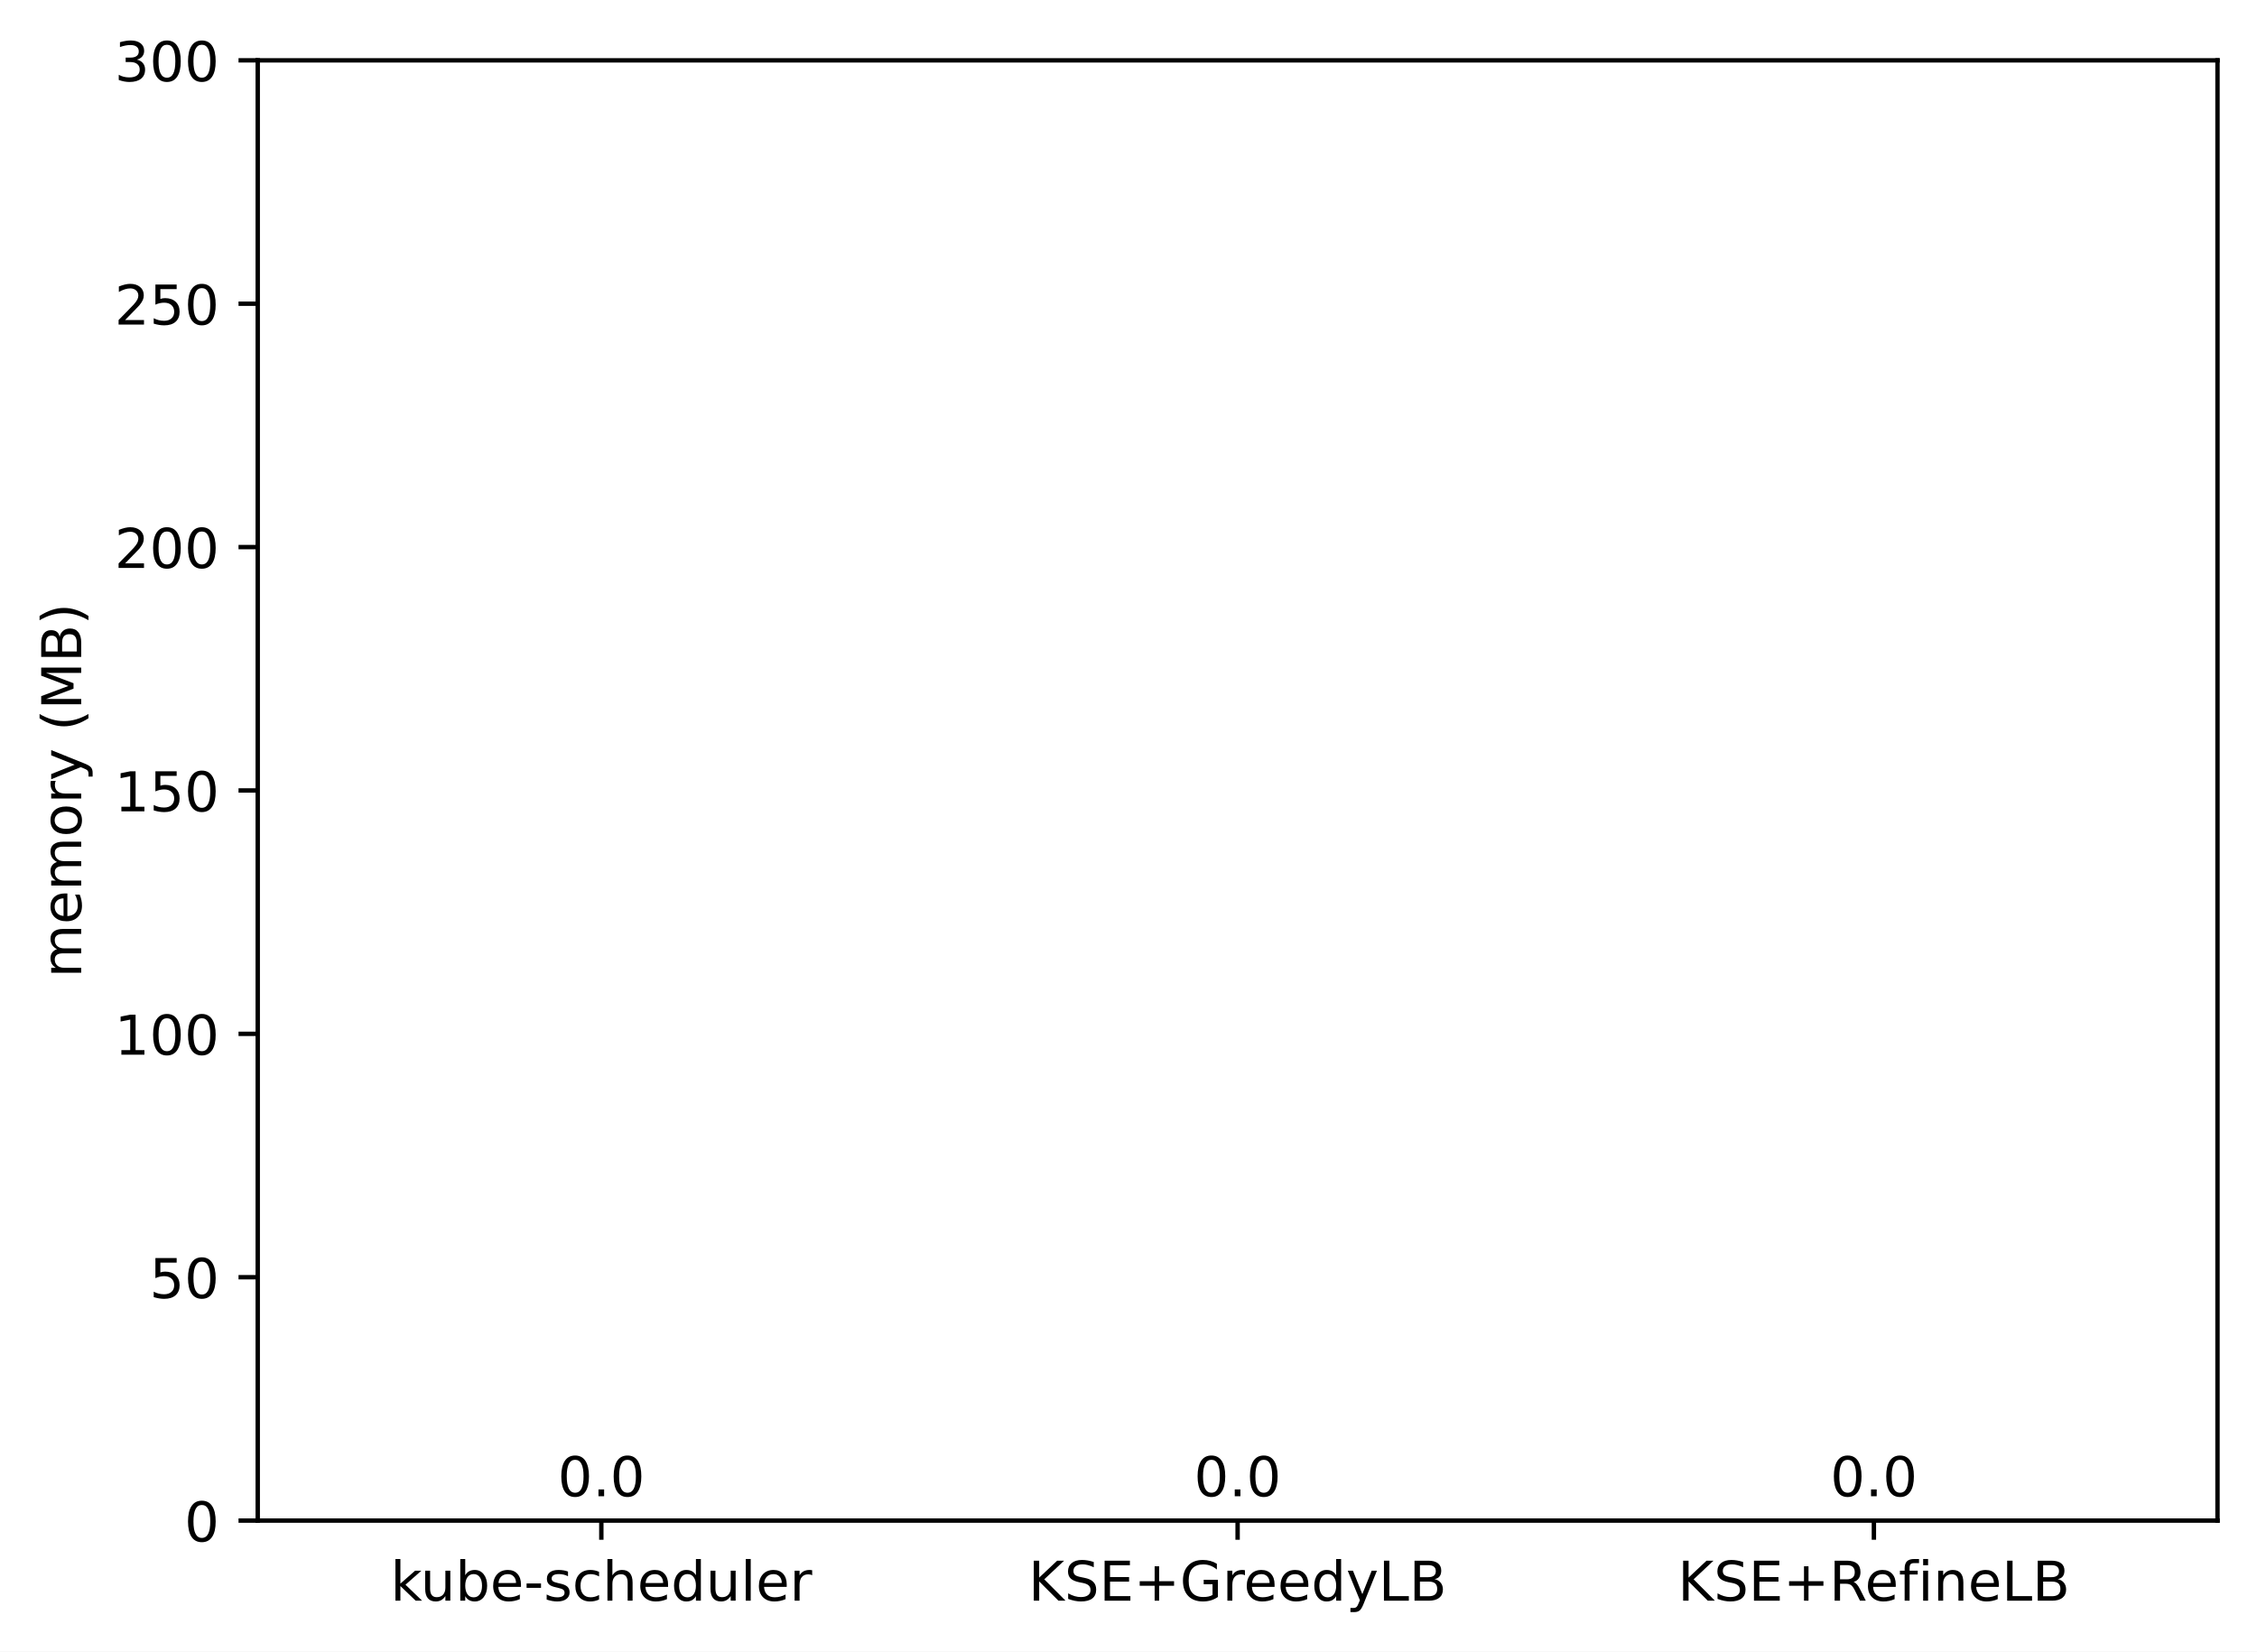
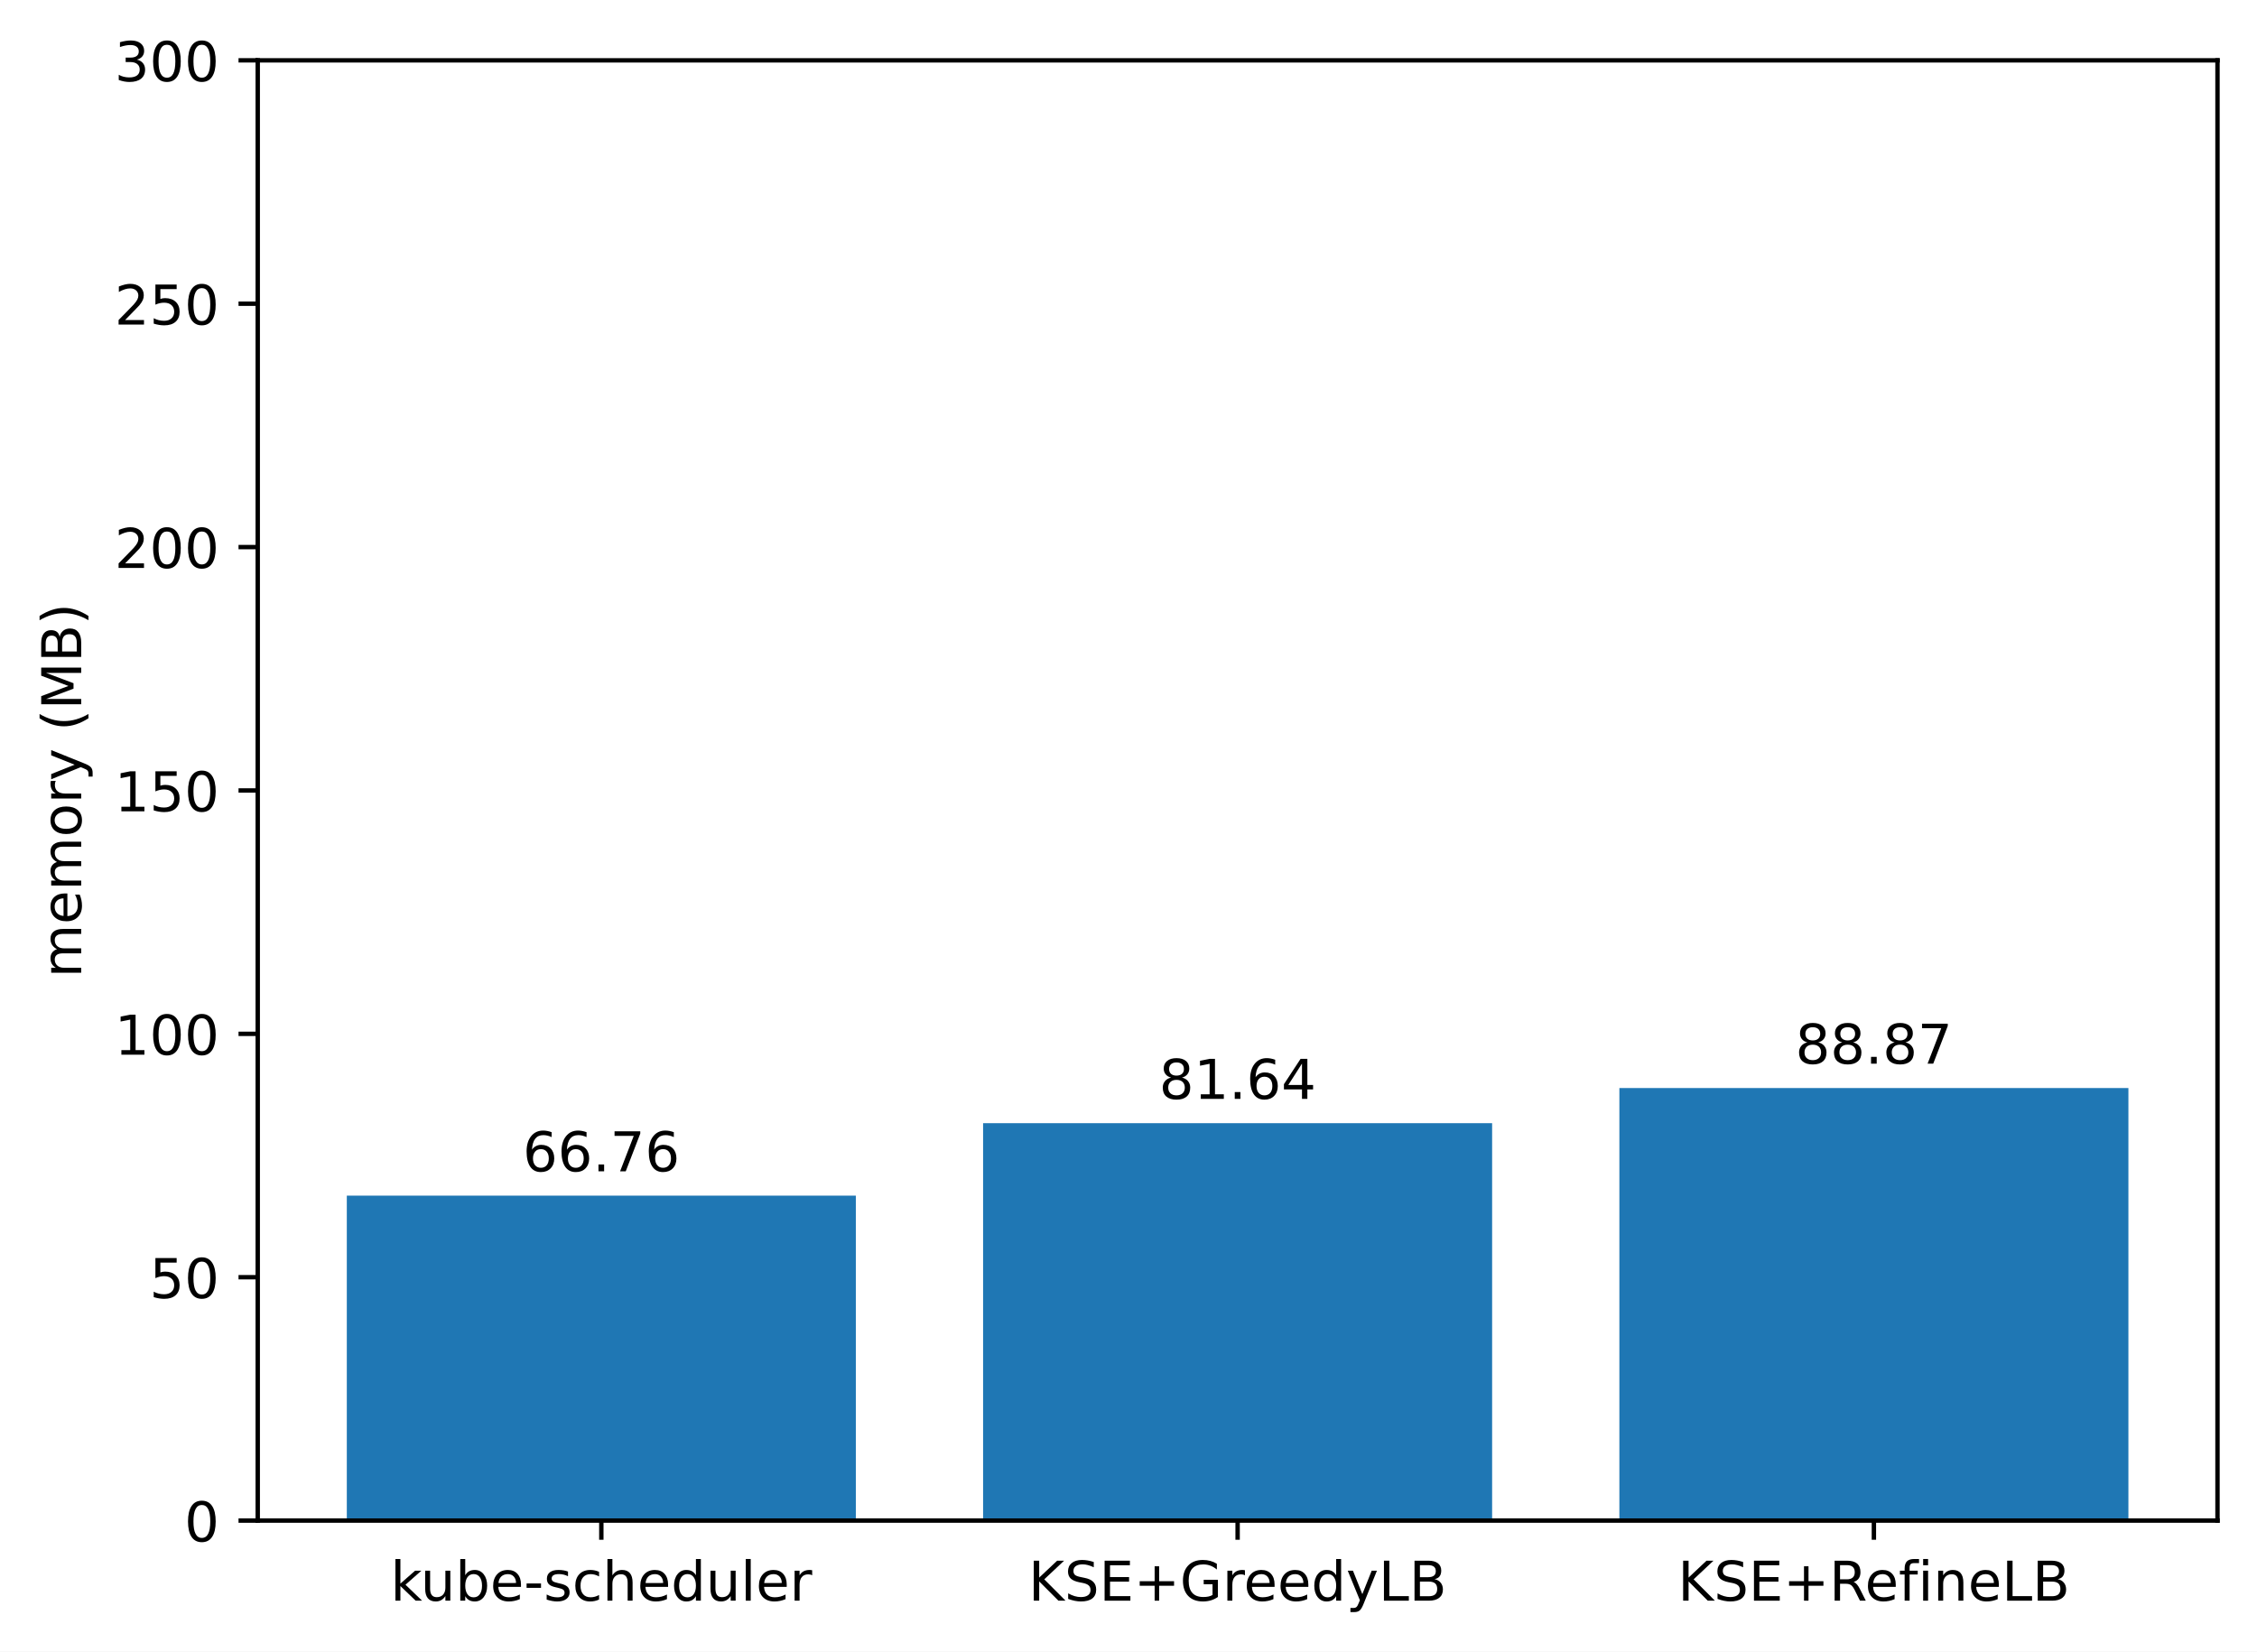
<svg xmlns="http://www.w3.org/2000/svg" xmlns:xlink="http://www.w3.org/1999/xlink" width="411.286pt" height="300.989pt" viewBox="0 0 411.286 300.989" version="1.1">
  <defs>
    <style type="text/css">*{stroke-linejoin: round; stroke-linecap: butt}</style>
  </defs>
  <g id="figure_1">
    <g id="patch_1">
      <path d="M 0 300.989  L 411.286 300.989  L 411.286 0  L 0 0  z " style="fill: #ffffff" />
    </g>
    <g id="axes_1">
      <g id="patch_2">
        <path d="M 46.966 277.111  L 404.086 277.111  L 404.086 10.999  L 46.966 10.999  z " style="fill: #ffffff" />
      </g>
      <g id="patch_3">
-         <path d="M 63.198 277.111  L 155.957 277.111  L 155.957 277.111  L 63.198 277.111  z " clip-path="url(#p02b88f6113)" style="fill: #1f77b4" />
+         <path d="M 63.198 277.111  L 155.957 277.111  L 155.957 217.892  L 63.198 217.892  z " clip-path="url(#p753a808c86)" style="fill: #1f77b4" />
      </g>
      <g id="patch_4">
-         <path d="M 179.146 277.111  L 271.905 277.111  L 271.905 277.111  L 179.146 277.111  z " clip-path="url(#p02b88f6113)" style="fill: #1f77b4" />
+         <path d="M 179.146 277.111  L 271.905 277.111  L 271.905 204.693  L 179.146 204.693  z " clip-path="url(#p753a808c86)" style="fill: #1f77b4" />
      </g>
      <g id="patch_5">
-         <path d="M 295.094 277.111  L 387.853 277.111  L 387.853 277.111  L 295.094 277.111  z " clip-path="url(#p02b88f6113)" style="fill: #1f77b4" />
+         <path d="M 295.094 277.111  L 387.853 277.111  L 387.853 198.28  L 295.094 198.28  z " clip-path="url(#p753a808c86)" style="fill: #1f77b4" />
      </g>
      <g id="matplotlib.axis_1">
        <g id="xtick_1">
          <g id="line2d_1">
            <defs>
-               <path id="m943904d740" d="M 0 0  L 0 3.5  " style="stroke: #000000; stroke-width: 0.8" />
+               <path id="ma1ccce90aa" d="M 0 0  L 0 3.5  " style="stroke: #000000; stroke-width: 0.8" />
            </defs>
            <g>
-               <use xlink:href="#m943904d740" x="109.578" y="277.111" style="stroke: #000000; stroke-width: 0.8" />
+               <use xlink:href="#ma1ccce90aa" x="109.578" y="277.111" style="stroke: #000000; stroke-width: 0.8" />
            </g>
          </g>
          <g id="text_1">
            <g transform="translate(71.15179 291.7097)scale(0.1 -0.1)">
              <defs>
                <path id="DejaVuSans-6b" d="M 581 4863  L 1159 4863  L 1159 1991  L 2875 3500  L 3609 3500  L 1753 1863  L 3688 0  L 2938 0  L 1159 1709  L 1159 0  L 581 0  L 581 4863  z " transform="scale(0.015625)" />
                <path id="DejaVuSans-75" d="M 544 1381  L 544 3500  L 1119 3500  L 1119 1403  Q 1119 906 1312 657  Q 1506 409 1894 409  Q 2359 409 2629 706  Q 2900 1003 2900 1516  L 2900 3500  L 3475 3500  L 3475 0  L 2900 0  L 2900 538  Q 2691 219 2414 64  Q 2138 -91 1772 -91  Q 1169 -91 856 284  Q 544 659 544 1381  z M 1991 3584  L 1991 3584  z " transform="scale(0.015625)" />
                <path id="DejaVuSans-62" d="M 3116 1747  Q 3116 2381 2855 2742  Q 2594 3103 2138 3103  Q 1681 3103 1420 2742  Q 1159 2381 1159 1747  Q 1159 1113 1420 752  Q 1681 391 2138 391  Q 2594 391 2855 752  Q 3116 1113 3116 1747  z M 1159 2969  Q 1341 3281 1617 3432  Q 1894 3584 2278 3584  Q 2916 3584 3314 3078  Q 3713 2572 3713 1747  Q 3713 922 3314 415  Q 2916 -91 2278 -91  Q 1894 -91 1617 61  Q 1341 213 1159 525  L 1159 0  L 581 0  L 581 4863  L 1159 4863  L 1159 2969  z " transform="scale(0.015625)" />
                <path id="DejaVuSans-65" d="M 3597 1894  L 3597 1613  L 953 1613  Q 991 1019 1311 708  Q 1631 397 2203 397  Q 2534 397 2845 478  Q 3156 559 3463 722  L 3463 178  Q 3153 47 2828 -22  Q 2503 -91 2169 -91  Q 1331 -91 842 396  Q 353 884 353 1716  Q 353 2575 817 3079  Q 1281 3584 2069 3584  Q 2775 3584 3186 3129  Q 3597 2675 3597 1894  z M 3022 2063  Q 3016 2534 2758 2815  Q 2500 3097 2075 3097  Q 1594 3097 1305 2825  Q 1016 2553 972 2059  L 3022 2063  z " transform="scale(0.015625)" />
                <path id="DejaVuSans-2d" d="M 313 2009  L 1997 2009  L 1997 1497  L 313 1497  L 313 2009  z " transform="scale(0.015625)" />
                <path id="DejaVuSans-73" d="M 2834 3397  L 2834 2853  Q 2591 2978 2328 3040  Q 2066 3103 1784 3103  Q 1356 3103 1142 2972  Q 928 2841 928 2578  Q 928 2378 1081 2264  Q 1234 2150 1697 2047  L 1894 2003  Q 2506 1872 2764 1633  Q 3022 1394 3022 966  Q 3022 478 2636 193  Q 2250 -91 1575 -91  Q 1294 -91 989 -36  Q 684 19 347 128  L 347 722  Q 666 556 975 473  Q 1284 391 1588 391  Q 1994 391 2212 530  Q 2431 669 2431 922  Q 2431 1156 2273 1281  Q 2116 1406 1581 1522  L 1381 1569  Q 847 1681 609 1914  Q 372 2147 372 2553  Q 372 3047 722 3315  Q 1072 3584 1716 3584  Q 2034 3584 2315 3537  Q 2597 3491 2834 3397  z " transform="scale(0.015625)" />
                <path id="DejaVuSans-63" d="M 3122 3366  L 3122 2828  Q 2878 2963 2633 3030  Q 2388 3097 2138 3097  Q 1578 3097 1268 2742  Q 959 2388 959 1747  Q 959 1106 1268 751  Q 1578 397 2138 397  Q 2388 397 2633 464  Q 2878 531 3122 666  L 3122 134  Q 2881 22 2623 -34  Q 2366 -91 2075 -91  Q 1284 -91 818 406  Q 353 903 353 1747  Q 353 2603 823 3093  Q 1294 3584 2113 3584  Q 2378 3584 2631 3529  Q 2884 3475 3122 3366  z " transform="scale(0.015625)" />
                <path id="DejaVuSans-68" d="M 3513 2113  L 3513 0  L 2938 0  L 2938 2094  Q 2938 2591 2744 2837  Q 2550 3084 2163 3084  Q 1697 3084 1428 2787  Q 1159 2491 1159 1978  L 1159 0  L 581 0  L 581 4863  L 1159 4863  L 1159 2956  Q 1366 3272 1645 3428  Q 1925 3584 2291 3584  Q 2894 3584 3203 3211  Q 3513 2838 3513 2113  z " transform="scale(0.015625)" />
                <path id="DejaVuSans-64" d="M 2906 2969  L 2906 4863  L 3481 4863  L 3481 0  L 2906 0  L 2906 525  Q 2725 213 2448 61  Q 2172 -91 1784 -91  Q 1150 -91 751 415  Q 353 922 353 1747  Q 353 2572 751 3078  Q 1150 3584 1784 3584  Q 2172 3584 2448 3432  Q 2725 3281 2906 2969  z M 947 1747  Q 947 1113 1208 752  Q 1469 391 1925 391  Q 2381 391 2643 752  Q 2906 1113 2906 1747  Q 2906 2381 2643 2742  Q 2381 3103 1925 3103  Q 1469 3103 1208 2742  Q 947 2381 947 1747  z " transform="scale(0.015625)" />
                <path id="DejaVuSans-6c" d="M 603 4863  L 1178 4863  L 1178 0  L 603 0  L 603 4863  z " transform="scale(0.015625)" />
                <path id="DejaVuSans-72" d="M 2631 2963  Q 2534 3019 2420 3045  Q 2306 3072 2169 3072  Q 1681 3072 1420 2755  Q 1159 2438 1159 1844  L 1159 0  L 581 0  L 581 3500  L 1159 3500  L 1159 2956  Q 1341 3275 1631 3429  Q 1922 3584 2338 3584  Q 2397 3584 2469 3576  Q 2541 3569 2628 3553  L 2631 2963  z " transform="scale(0.015625)" />
              </defs>
              <use xlink:href="#DejaVuSans-6b" />
              <use xlink:href="#DejaVuSans-75" x="54.785" />
              <use xlink:href="#DejaVuSans-62" x="118.164" />
              <use xlink:href="#DejaVuSans-65" x="181.641" />
              <use xlink:href="#DejaVuSans-2d" x="243.164" />
              <use xlink:href="#DejaVuSans-73" x="279.248" />
              <use xlink:href="#DejaVuSans-63" x="331.348" />
              <use xlink:href="#DejaVuSans-68" x="386.328" />
              <use xlink:href="#DejaVuSans-65" x="449.707" />
              <use xlink:href="#DejaVuSans-64" x="511.23" />
              <use xlink:href="#DejaVuSans-75" x="574.707" />
              <use xlink:href="#DejaVuSans-6c" x="638.086" />
              <use xlink:href="#DejaVuSans-65" x="665.869" />
              <use xlink:href="#DejaVuSans-72" x="727.393" />
            </g>
          </g>
        </g>
        <g id="xtick_2">
          <g id="line2d_2">
            <g>
-               <use xlink:href="#m943904d740" x="225.526" y="277.111" style="stroke: #000000; stroke-width: 0.8" />
+               <use xlink:href="#ma1ccce90aa" x="225.526" y="277.111" style="stroke: #000000; stroke-width: 0.8" />
            </g>
          </g>
          <g id="text_2">
            <g transform="translate(187.403 291.7097)scale(0.1 -0.1)">
              <defs>
                <path id="DejaVuSans-4b" d="M 628 4666  L 1259 4666  L 1259 2694  L 3353 4666  L 4166 4666  L 1850 2491  L 4331 0  L 3500 0  L 1259 2247  L 1259 0  L 628 0  L 628 4666  z " transform="scale(0.015625)" />
                <path id="DejaVuSans-53" d="M 3425 4513  L 3425 3897  Q 3066 4069 2747 4153  Q 2428 4238 2131 4238  Q 1616 4238 1336 4038  Q 1056 3838 1056 3469  Q 1056 3159 1242 3001  Q 1428 2844 1947 2747  L 2328 2669  Q 3034 2534 3370 2195  Q 3706 1856 3706 1288  Q 3706 609 3251 259  Q 2797 -91 1919 -91  Q 1588 -91 1214 -16  Q 841 59 441 206  L 441 856  Q 825 641 1194 531  Q 1563 422 1919 422  Q 2459 422 2753 634  Q 3047 847 3047 1241  Q 3047 1584 2836 1778  Q 2625 1972 2144 2069  L 1759 2144  Q 1053 2284 737 2584  Q 422 2884 422 3419  Q 422 4038 858 4394  Q 1294 4750 2059 4750  Q 2388 4750 2728 4690  Q 3069 4631 3425 4513  z " transform="scale(0.015625)" />
                <path id="DejaVuSans-45" d="M 628 4666  L 3578 4666  L 3578 4134  L 1259 4134  L 1259 2753  L 3481 2753  L 3481 2222  L 1259 2222  L 1259 531  L 3634 531  L 3634 0  L 628 0  L 628 4666  z " transform="scale(0.015625)" />
                <path id="DejaVuSans-2b" d="M 2944 4013  L 2944 2272  L 4684 2272  L 4684 1741  L 2944 1741  L 2944 0  L 2419 0  L 2419 1741  L 678 1741  L 678 2272  L 2419 2272  L 2419 4013  L 2944 4013  z " transform="scale(0.015625)" />
                <path id="DejaVuSans-47" d="M 3809 666  L 3809 1919  L 2778 1919  L 2778 2438  L 4434 2438  L 4434 434  Q 4069 175 3628 42  Q 3188 -91 2688 -91  Q 1594 -91 976 548  Q 359 1188 359 2328  Q 359 3472 976 4111  Q 1594 4750 2688 4750  Q 3144 4750 3555 4637  Q 3966 4525 4313 4306  L 4313 3634  Q 3963 3931 3569 4081  Q 3175 4231 2741 4231  Q 1884 4231 1454 3753  Q 1025 3275 1025 2328  Q 1025 1384 1454 906  Q 1884 428 2741 428  Q 3075 428 3337 486  Q 3600 544 3809 666  z " transform="scale(0.015625)" />
                <path id="DejaVuSans-79" d="M 2059 -325  Q 1816 -950 1584 -1140  Q 1353 -1331 966 -1331  L 506 -1331  L 506 -850  L 844 -850  Q 1081 -850 1212 -737  Q 1344 -625 1503 -206  L 1606 56  L 191 3500  L 800 3500  L 1894 763  L 2988 3500  L 3597 3500  L 2059 -325  z " transform="scale(0.015625)" />
                <path id="DejaVuSans-4c" d="M 628 4666  L 1259 4666  L 1259 531  L 3531 531  L 3531 0  L 628 0  L 628 4666  z " transform="scale(0.015625)" />
                <path id="DejaVuSans-42" d="M 1259 2228  L 1259 519  L 2272 519  Q 2781 519 3026 730  Q 3272 941 3272 1375  Q 3272 1813 3026 2020  Q 2781 2228 2272 2228  L 1259 2228  z M 1259 4147  L 1259 2741  L 2194 2741  Q 2656 2741 2882 2914  Q 3109 3088 3109 3444  Q 3109 3797 2882 3972  Q 2656 4147 2194 4147  L 1259 4147  z M 628 4666  L 2241 4666  Q 2963 4666 3353 4366  Q 3744 4066 3744 3513  Q 3744 3084 3544 2831  Q 3344 2578 2956 2516  Q 3422 2416 3680 2098  Q 3938 1781 3938 1306  Q 3938 681 3513 340  Q 3088 0 2303 0  L 628 0  L 628 4666  z " transform="scale(0.015625)" />
              </defs>
              <use xlink:href="#DejaVuSans-4b" />
              <use xlink:href="#DejaVuSans-53" x="65.576" />
              <use xlink:href="#DejaVuSans-45" x="129.053" />
              <use xlink:href="#DejaVuSans-2b" x="192.236" />
              <use xlink:href="#DejaVuSans-47" x="276.025" />
              <use xlink:href="#DejaVuSans-72" x="353.516" />
              <use xlink:href="#DejaVuSans-65" x="392.379" />
              <use xlink:href="#DejaVuSans-65" x="453.902" />
              <use xlink:href="#DejaVuSans-64" x="515.426" />
              <use xlink:href="#DejaVuSans-79" x="578.902" />
              <use xlink:href="#DejaVuSans-4c" x="638.082" />
              <use xlink:href="#DejaVuSans-42" x="693.795" />
            </g>
          </g>
        </g>
        <g id="xtick_3">
          <g id="line2d_3">
            <g>
-               <use xlink:href="#m943904d740" x="341.474" y="277.111" style="stroke: #000000; stroke-width: 0.8" />
+               <use xlink:href="#ma1ccce90aa" x="341.474" y="277.111" style="stroke: #000000; stroke-width: 0.8" />
            </g>
          </g>
          <g id="text_3">
            <g transform="translate(305.7346 291.7097)scale(0.1 -0.1)">
              <defs>
                <path id="DejaVuSans-52" d="M 2841 2188  Q 3044 2119 3236 1894  Q 3428 1669 3622 1275  L 4263 0  L 3584 0  L 2988 1197  Q 2756 1666 2539 1819  Q 2322 1972 1947 1972  L 1259 1972  L 1259 0  L 628 0  L 628 4666  L 2053 4666  Q 2853 4666 3247 4331  Q 3641 3997 3641 3322  Q 3641 2881 3436 2590  Q 3231 2300 2841 2188  z M 1259 4147  L 1259 2491  L 2053 2491  Q 2509 2491 2742 2702  Q 2975 2913 2975 3322  Q 2975 3731 2742 3939  Q 2509 4147 2053 4147  L 1259 4147  z " transform="scale(0.015625)" />
                <path id="DejaVuSans-66" d="M 2375 4863  L 2375 4384  L 1825 4384  Q 1516 4384 1395 4259  Q 1275 4134 1275 3809  L 1275 3500  L 2222 3500  L 2222 3053  L 1275 3053  L 1275 0  L 697 0  L 697 3053  L 147 3053  L 147 3500  L 697 3500  L 697 3744  Q 697 4328 969 4595  Q 1241 4863 1831 4863  L 2375 4863  z " transform="scale(0.015625)" />
                <path id="DejaVuSans-69" d="M 603 3500  L 1178 3500  L 1178 0  L 603 0  L 603 3500  z M 603 4863  L 1178 4863  L 1178 4134  L 603 4134  L 603 4863  z " transform="scale(0.015625)" />
                <path id="DejaVuSans-6e" d="M 3513 2113  L 3513 0  L 2938 0  L 2938 2094  Q 2938 2591 2744 2837  Q 2550 3084 2163 3084  Q 1697 3084 1428 2787  Q 1159 2491 1159 1978  L 1159 0  L 581 0  L 581 3500  L 1159 3500  L 1159 2956  Q 1366 3272 1645 3428  Q 1925 3584 2291 3584  Q 2894 3584 3203 3211  Q 3513 2838 3513 2113  z " transform="scale(0.015625)" />
              </defs>
              <use xlink:href="#DejaVuSans-4b" />
              <use xlink:href="#DejaVuSans-53" x="65.576" />
              <use xlink:href="#DejaVuSans-45" x="129.053" />
              <use xlink:href="#DejaVuSans-2b" x="192.236" />
              <use xlink:href="#DejaVuSans-52" x="276.025" />
              <use xlink:href="#DejaVuSans-65" x="341.008" />
              <use xlink:href="#DejaVuSans-66" x="402.531" />
              <use xlink:href="#DejaVuSans-69" x="437.736" />
              <use xlink:href="#DejaVuSans-6e" x="465.52" />
              <use xlink:href="#DejaVuSans-65" x="528.898" />
              <use xlink:href="#DejaVuSans-4c" x="590.422" />
              <use xlink:href="#DejaVuSans-42" x="646.135" />
            </g>
          </g>
        </g>
      </g>
      <g id="matplotlib.axis_2">
        <g id="ytick_1">
          <g id="line2d_4">
            <defs>
-               <path id="m2924a7dc8e" d="M 0 0  L -3.5 0  " style="stroke: #000000; stroke-width: 0.8" />
+               <path id="m3421e33d9b" d="M 0 0  L -3.5 0  " style="stroke: #000000; stroke-width: 0.8" />
            </defs>
            <g>
-               <use xlink:href="#m2924a7dc8e" x="46.966" y="277.111" style="stroke: #000000; stroke-width: 0.8" />
+               <use xlink:href="#m3421e33d9b" x="46.966" y="277.111" style="stroke: #000000; stroke-width: 0.8" />
            </g>
          </g>
          <g id="text_4">
            <g transform="translate(33.60312 280.9104)scale(0.1 -0.1)">
              <defs>
                <path id="DejaVuSans-30" d="M 2034 4250  Q 1547 4250 1301 3770  Q 1056 3291 1056 2328  Q 1056 1369 1301 889  Q 1547 409 2034 409  Q 2525 409 2770 889  Q 3016 1369 3016 2328  Q 3016 3291 2770 3770  Q 2525 4250 2034 4250  z M 2034 4750  Q 2819 4750 3233 4129  Q 3647 3509 3647 2328  Q 3647 1150 3233 529  Q 2819 -91 2034 -91  Q 1250 -91 836 529  Q 422 1150 422 2328  Q 422 3509 836 4129  Q 1250 4750 2034 4750  z " transform="scale(0.015625)" />
              </defs>
              <use xlink:href="#DejaVuSans-30" />
            </g>
          </g>
        </g>
        <g id="ytick_2">
          <g id="line2d_5">
            <g>
-               <use xlink:href="#m2924a7dc8e" x="46.966" y="232.759" style="stroke: #000000; stroke-width: 0.8" />
+               <use xlink:href="#m3421e33d9b" x="46.966" y="232.759" style="stroke: #000000; stroke-width: 0.8" />
            </g>
          </g>
          <g id="text_5">
            <g transform="translate(27.24063 236.5584)scale(0.1 -0.1)">
              <defs>
                <path id="DejaVuSans-35" d="M 691 4666  L 3169 4666  L 3169 4134  L 1269 4134  L 1269 2991  Q 1406 3038 1543 3061  Q 1681 3084 1819 3084  Q 2600 3084 3056 2656  Q 3513 2228 3513 1497  Q 3513 744 3044 326  Q 2575 -91 1722 -91  Q 1428 -91 1123 -41  Q 819 9 494 109  L 494 744  Q 775 591 1075 516  Q 1375 441 1709 441  Q 2250 441 2565 725  Q 2881 1009 2881 1497  Q 2881 1984 2565 2268  Q 2250 2553 1709 2553  Q 1456 2553 1204 2497  Q 953 2441 691 2322  L 691 4666  z " transform="scale(0.015625)" />
              </defs>
              <use xlink:href="#DejaVuSans-35" />
              <use xlink:href="#DejaVuSans-30" x="63.623" />
            </g>
          </g>
        </g>
        <g id="ytick_3">
          <g id="line2d_6">
            <g>
-               <use xlink:href="#m2924a7dc8e" x="46.966" y="188.407" style="stroke: #000000; stroke-width: 0.8" />
+               <use xlink:href="#m3421e33d9b" x="46.966" y="188.407" style="stroke: #000000; stroke-width: 0.8" />
            </g>
          </g>
          <g id="text_6">
            <g transform="translate(20.87813 192.2064)scale(0.1 -0.1)">
              <defs>
                <path id="DejaVuSans-31" d="M 794 531  L 1825 531  L 1825 4091  L 703 3866  L 703 4441  L 1819 4666  L 2450 4666  L 2450 531  L 3481 531  L 3481 0  L 794 0  L 794 531  z " transform="scale(0.015625)" />
              </defs>
              <use xlink:href="#DejaVuSans-31" />
              <use xlink:href="#DejaVuSans-30" x="63.623" />
              <use xlink:href="#DejaVuSans-30" x="127.246" />
            </g>
          </g>
        </g>
        <g id="ytick_4">
          <g id="line2d_7">
            <g>
-               <use xlink:href="#m2924a7dc8e" x="46.966" y="144.055" style="stroke: #000000; stroke-width: 0.8" />
+               <use xlink:href="#m3421e33d9b" x="46.966" y="144.055" style="stroke: #000000; stroke-width: 0.8" />
            </g>
          </g>
          <g id="text_7">
            <g transform="translate(20.87813 147.8544)scale(0.1 -0.1)">
              <use xlink:href="#DejaVuSans-31" />
              <use xlink:href="#DejaVuSans-35" x="63.623" />
              <use xlink:href="#DejaVuSans-30" x="127.246" />
            </g>
          </g>
        </g>
        <g id="ytick_5">
          <g id="line2d_8">
            <g>
-               <use xlink:href="#m2924a7dc8e" x="46.966" y="99.703" style="stroke: #000000; stroke-width: 0.8" />
+               <use xlink:href="#m3421e33d9b" x="46.966" y="99.703" style="stroke: #000000; stroke-width: 0.8" />
            </g>
          </g>
          <g id="text_8">
            <g transform="translate(20.87813 103.5024)scale(0.1 -0.1)">
              <defs>
                <path id="DejaVuSans-32" d="M 1228 531  L 3431 531  L 3431 0  L 469 0  L 469 531  Q 828 903 1448 1529  Q 2069 2156 2228 2338  Q 2531 2678 2651 2914  Q 2772 3150 2772 3378  Q 2772 3750 2511 3984  Q 2250 4219 1831 4219  Q 1534 4219 1204 4116  Q 875 4013 500 3803  L 500 4441  Q 881 4594 1212 4672  Q 1544 4750 1819 4750  Q 2544 4750 2975 4387  Q 3406 4025 3406 3419  Q 3406 3131 3298 2873  Q 3191 2616 2906 2266  Q 2828 2175 2409 1742  Q 1991 1309 1228 531  z " transform="scale(0.015625)" />
              </defs>
              <use xlink:href="#DejaVuSans-32" />
              <use xlink:href="#DejaVuSans-30" x="63.623" />
              <use xlink:href="#DejaVuSans-30" x="127.246" />
            </g>
          </g>
        </g>
        <g id="ytick_6">
          <g id="line2d_9">
            <g>
-               <use xlink:href="#m2924a7dc8e" x="46.966" y="55.351" style="stroke: #000000; stroke-width: 0.8" />
+               <use xlink:href="#m3421e33d9b" x="46.966" y="55.351" style="stroke: #000000; stroke-width: 0.8" />
            </g>
          </g>
          <g id="text_9">
            <g transform="translate(20.87813 59.15044)scale(0.1 -0.1)">
              <use xlink:href="#DejaVuSans-32" />
              <use xlink:href="#DejaVuSans-35" x="63.623" />
              <use xlink:href="#DejaVuSans-30" x="127.246" />
            </g>
          </g>
        </g>
        <g id="ytick_7">
          <g id="line2d_10">
            <g>
-               <use xlink:href="#m2924a7dc8e" x="46.966" y="10.999" style="stroke: #000000; stroke-width: 0.8" />
+               <use xlink:href="#m3421e33d9b" x="46.966" y="10.999" style="stroke: #000000; stroke-width: 0.8" />
            </g>
          </g>
          <g id="text_10">
            <g transform="translate(20.87813 14.79844)scale(0.1 -0.1)">
              <defs>
                <path id="DejaVuSans-33" d="M 2597 2516  Q 3050 2419 3304 2112  Q 3559 1806 3559 1356  Q 3559 666 3084 287  Q 2609 -91 1734 -91  Q 1441 -91 1130 -33  Q 819 25 488 141  L 488 750  Q 750 597 1062 519  Q 1375 441 1716 441  Q 2309 441 2620 675  Q 2931 909 2931 1356  Q 2931 1769 2642 2001  Q 2353 2234 1838 2234  L 1294 2234  L 1294 2753  L 1863 2753  Q 2328 2753 2575 2939  Q 2822 3125 2822 3475  Q 2822 3834 2567 4026  Q 2313 4219 1838 4219  Q 1578 4219 1281 4162  Q 984 4106 628 3988  L 628 4550  Q 988 4650 1302 4700  Q 1616 4750 1894 4750  Q 2613 4750 3031 4423  Q 3450 4097 3450 3541  Q 3450 3153 3228 2886  Q 3006 2619 2597 2516  z " transform="scale(0.015625)" />
              </defs>
              <use xlink:href="#DejaVuSans-33" />
              <use xlink:href="#DejaVuSans-30" x="63.623" />
              <use xlink:href="#DejaVuSans-30" x="127.246" />
            </g>
          </g>
        </g>
        <g id="text_11">
          <g transform="translate(14.79844 178.1818)rotate(-90)scale(0.1 -0.1)">
            <defs>
              <path id="DejaVuSans-6d" d="M 3328 2828  Q 3544 3216 3844 3400  Q 4144 3584 4550 3584  Q 5097 3584 5394 3201  Q 5691 2819 5691 2113  L 5691 0  L 5113 0  L 5113 2094  Q 5113 2597 4934 2840  Q 4756 3084 4391 3084  Q 3944 3084 3684 2787  Q 3425 2491 3425 1978  L 3425 0  L 2847 0  L 2847 2094  Q 2847 2600 2669 2842  Q 2491 3084 2119 3084  Q 1678 3084 1418 2786  Q 1159 2488 1159 1978  L 1159 0  L 581 0  L 581 3500  L 1159 3500  L 1159 2956  Q 1356 3278 1631 3431  Q 1906 3584 2284 3584  Q 2666 3584 2933 3390  Q 3200 3197 3328 2828  z " transform="scale(0.015625)" />
              <path id="DejaVuSans-6f" d="M 1959 3097  Q 1497 3097 1228 2736  Q 959 2375 959 1747  Q 959 1119 1226 758  Q 1494 397 1959 397  Q 2419 397 2687 759  Q 2956 1122 2956 1747  Q 2956 2369 2687 2733  Q 2419 3097 1959 3097  z M 1959 3584  Q 2709 3584 3137 3096  Q 3566 2609 3566 1747  Q 3566 888 3137 398  Q 2709 -91 1959 -91  Q 1206 -91 779 398  Q 353 888 353 1747  Q 353 2609 779 3096  Q 1206 3584 1959 3584  z " transform="scale(0.015625)" />
              <path id="DejaVuSans-20" transform="scale(0.015625)" />
              <path id="DejaVuSans-28" d="M 1984 4856  Q 1566 4138 1362 3434  Q 1159 2731 1159 2009  Q 1159 1288 1364 580  Q 1569 -128 1984 -844  L 1484 -844  Q 1016 -109 783 600  Q 550 1309 550 2009  Q 550 2706 781 3412  Q 1013 4119 1484 4856  L 1984 4856  z " transform="scale(0.015625)" />
              <path id="DejaVuSans-4d" d="M 628 4666  L 1569 4666  L 2759 1491  L 3956 4666  L 4897 4666  L 4897 0  L 4281 0  L 4281 4097  L 3078 897  L 2444 897  L 1241 4097  L 1241 0  L 628 0  L 628 4666  z " transform="scale(0.015625)" />
              <path id="DejaVuSans-29" d="M 513 4856  L 1013 4856  Q 1481 4119 1714 3412  Q 1947 2706 1947 2009  Q 1947 1309 1714 600  Q 1481 -109 1013 -844  L 513 -844  Q 928 -128 1133 580  Q 1338 1288 1338 2009  Q 1338 2731 1133 3434  Q 928 4138 513 4856  z " transform="scale(0.015625)" />
            </defs>
            <use xlink:href="#DejaVuSans-6d" />
            <use xlink:href="#DejaVuSans-65" x="97.412" />
            <use xlink:href="#DejaVuSans-6d" x="158.936" />
            <use xlink:href="#DejaVuSans-6f" x="256.348" />
            <use xlink:href="#DejaVuSans-72" x="317.529" />
            <use xlink:href="#DejaVuSans-79" x="358.643" />
            <use xlink:href="#DejaVuSans-20" x="417.822" />
            <use xlink:href="#DejaVuSans-28" x="449.609" />
            <use xlink:href="#DejaVuSans-4d" x="488.623" />
            <use xlink:href="#DejaVuSans-42" x="574.902" />
            <use xlink:href="#DejaVuSans-29" x="643.506" />
          </g>
        </g>
      </g>
      <g id="patch_6">
        <path d="M 46.966 277.111  L 46.966 10.999  " style="fill: none; stroke: #000000; stroke-width: 0.8; stroke-linejoin: miter; stroke-linecap: square" />
      </g>
      <g id="patch_7">
        <path d="M 404.086 277.111  L 404.086 10.999  " style="fill: none; stroke: #000000; stroke-width: 0.8; stroke-linejoin: miter; stroke-linecap: square" />
      </g>
      <g id="patch_8">
        <path d="M 46.966 277.111  L 404.086 277.111  " style="fill: none; stroke: #000000; stroke-width: 0.8; stroke-linejoin: miter; stroke-linecap: square" />
      </g>
      <g id="patch_9">
        <path d="M 46.966 10.999  L 404.086 10.999  " style="fill: none; stroke: #000000; stroke-width: 0.8; stroke-linejoin: miter; stroke-linecap: square" />
      </g>
      <g id="text_12">
-         <g transform="translate(101.626 272.676)scale(0.1 -0.1)">
+         <g transform="translate(95.26351 213.4572)scale(0.1 -0.1)">
          <defs>
+             <path id="DejaVuSans-36" d="M 2113 2584  Q 1688 2584 1439 2293  Q 1191 2003 1191 1497  Q 1191 994 1439 701  Q 1688 409 2113 409  Q 2538 409 2786 701  Q 3034 994 3034 1497  Q 3034 2003 2786 2293  Q 2538 2584 2113 2584  z M 3366 4563  L 3366 3988  Q 3128 4100 2886 4159  Q 2644 4219 2406 4219  Q 1781 4219 1451 3797  Q 1122 3375 1075 2522  Q 1259 2794 1537 2939  Q 1816 3084 2150 3084  Q 2853 3084 3261 2657  Q 3669 2231 3669 1497  Q 3669 778 3244 343  Q 2819 -91 2113 -91  Q 1303 -91 875 529  Q 447 1150 447 2328  Q 447 3434 972 4092  Q 1497 4750 2381 4750  Q 2619 4750 2861 4703  Q 3103 4656 3366 4563  z " transform="scale(0.015625)" />
            <path id="DejaVuSans-2e" d="M 684 794  L 1344 794  L 1344 0  L 684 0  L 684 794  z " transform="scale(0.015625)" />
+             <path id="DejaVuSans-37" d="M 525 4666  L 3525 4666  L 3525 4397  L 1831 0  L 1172 0  L 2766 4134  L 525 4134  L 525 4666  z " transform="scale(0.015625)" />
          </defs>
-           <use xlink:href="#DejaVuSans-30" />
-           <use xlink:href="#DejaVuSans-2e" x="63.623" />
-           <use xlink:href="#DejaVuSans-30" x="95.41" />
+           <use xlink:href="#DejaVuSans-36" />
+           <use xlink:href="#DejaVuSans-36" x="63.623" />
+           <use xlink:href="#DejaVuSans-2e" x="127.246" />
+           <use xlink:href="#DejaVuSans-37" x="159.033" />
+           <use xlink:href="#DejaVuSans-36" x="222.656" />
        </g>
      </g>
      <g id="text_13">
-         <g transform="translate(217.5741 272.676)scale(0.1 -0.1)">
-           <use xlink:href="#DejaVuSans-30" />
-           <use xlink:href="#DejaVuSans-2e" x="63.623" />
-           <use xlink:href="#DejaVuSans-30" x="95.41" />
+         <g transform="translate(211.2116 200.2581)scale(0.1 -0.1)">
+           <defs>
+             <path id="DejaVuSans-38" d="M 2034 2216  Q 1584 2216 1326 1975  Q 1069 1734 1069 1313  Q 1069 891 1326 650  Q 1584 409 2034 409  Q 2484 409 2743 651  Q 3003 894 3003 1313  Q 3003 1734 2745 1975  Q 2488 2216 2034 2216  z M 1403 2484  Q 997 2584 770 2862  Q 544 3141 544 3541  Q 544 4100 942 4425  Q 1341 4750 2034 4750  Q 2731 4750 3128 4425  Q 3525 4100 3525 3541  Q 3525 3141 3298 2862  Q 3072 2584 2669 2484  Q 3125 2378 3379 2068  Q 3634 1759 3634 1313  Q 3634 634 3220 271  Q 2806 -91 2034 -91  Q 1263 -91 848 271  Q 434 634 434 1313  Q 434 1759 690 2068  Q 947 2378 1403 2484  z M 1172 3481  Q 1172 3119 1398 2916  Q 1625 2713 2034 2713  Q 2441 2713 2670 2916  Q 2900 3119 2900 3481  Q 2900 3844 2670 4047  Q 2441 4250 2034 4250  Q 1625 4250 1398 4047  Q 1172 3844 1172 3481  z " transform="scale(0.015625)" />
+             <path id="DejaVuSans-34" d="M 2419 4116  L 825 1625  L 2419 1625  L 2419 4116  z M 2253 4666  L 3047 4666  L 3047 1625  L 3713 1625  L 3713 1100  L 3047 1100  L 3047 0  L 2419 0  L 2419 1100  L 313 1100  L 313 1709  L 2253 4666  z " transform="scale(0.015625)" />
+           </defs>
+           <use xlink:href="#DejaVuSans-38" />
+           <use xlink:href="#DejaVuSans-31" x="63.623" />
+           <use xlink:href="#DejaVuSans-2e" x="127.246" />
+           <use xlink:href="#DejaVuSans-36" x="159.033" />
+           <use xlink:href="#DejaVuSans-34" x="222.656" />
        </g>
      </g>
      <g id="text_14">
-         <g transform="translate(333.5221 272.676)scale(0.1 -0.1)">
-           <use xlink:href="#DejaVuSans-30" />
-           <use xlink:href="#DejaVuSans-2e" x="63.623" />
-           <use xlink:href="#DejaVuSans-30" x="95.41" />
+         <g transform="translate(327.1596 193.8448)scale(0.1 -0.1)">
+           <use xlink:href="#DejaVuSans-38" />
+           <use xlink:href="#DejaVuSans-38" x="63.623" />
+           <use xlink:href="#DejaVuSans-2e" x="127.246" />
+           <use xlink:href="#DejaVuSans-38" x="159.033" />
+           <use xlink:href="#DejaVuSans-37" x="222.656" />
        </g>
      </g>
    </g>
  </g>
  <defs>
-     <clipPath id="p02b88f6113">
+     <clipPath id="p753a808c86">
      <rect x="46.966" y="10.999" width="357.12" height="266.112" />
    </clipPath>
  </defs>
</svg>
